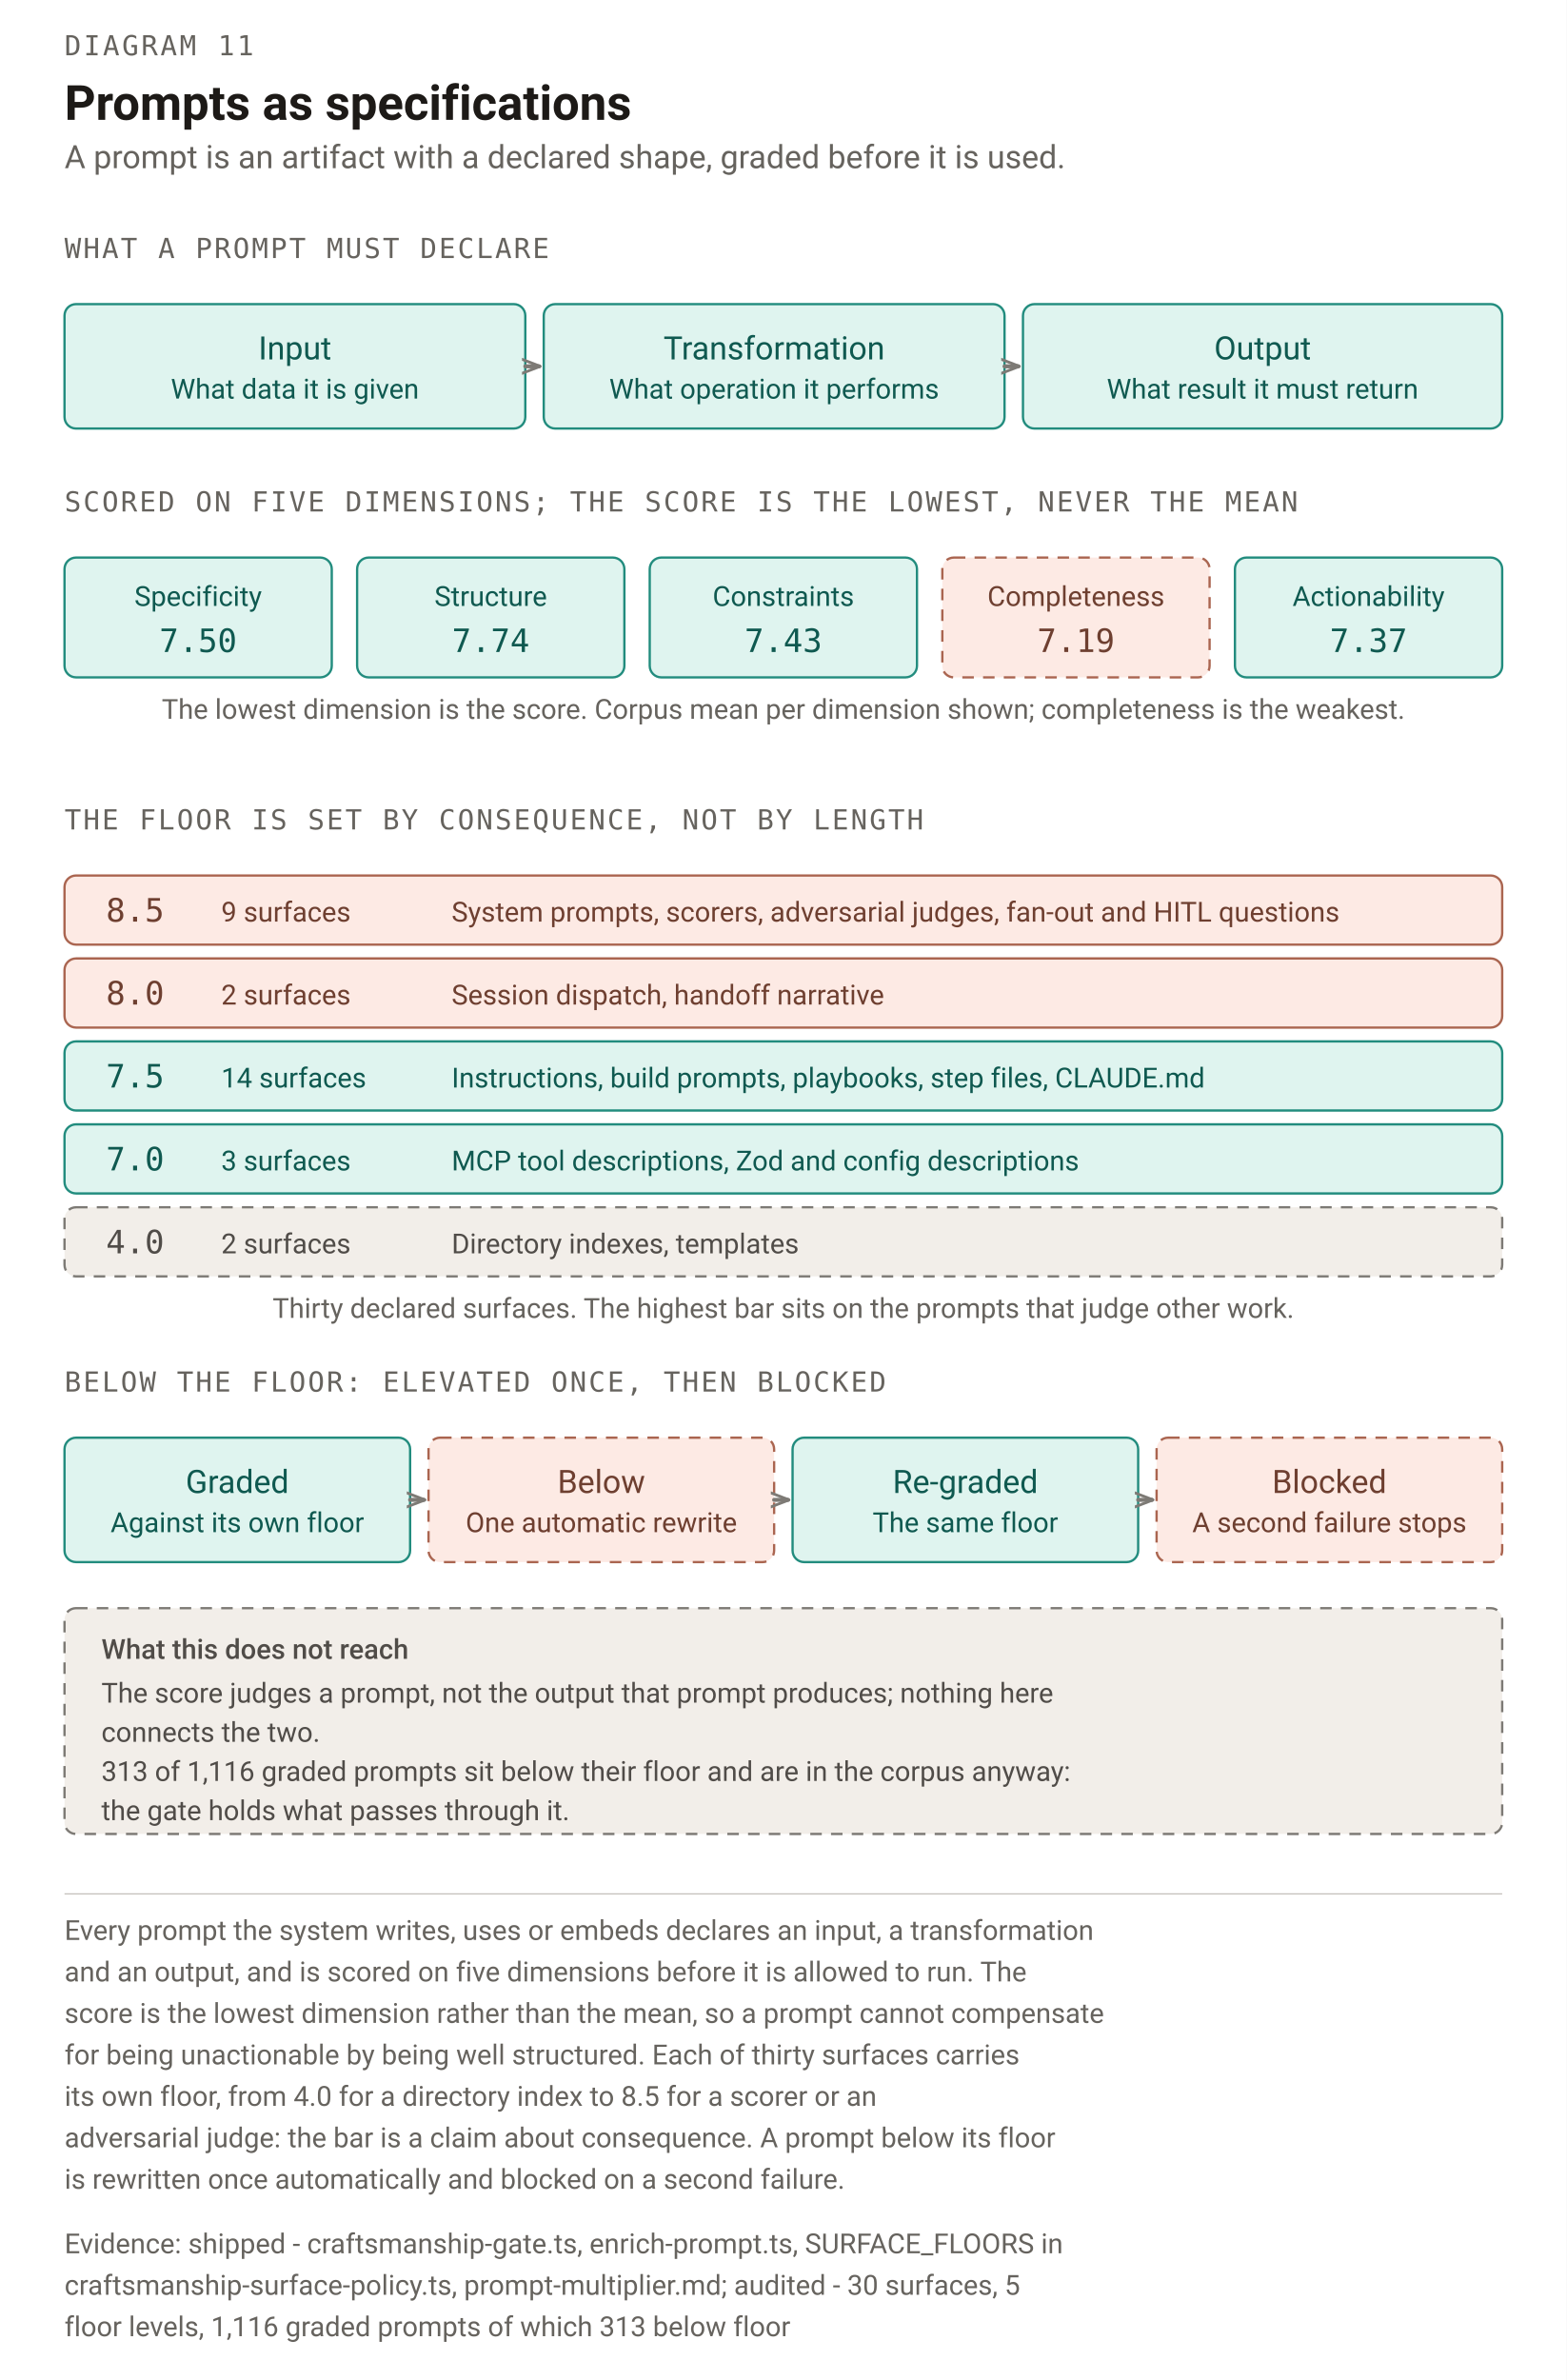
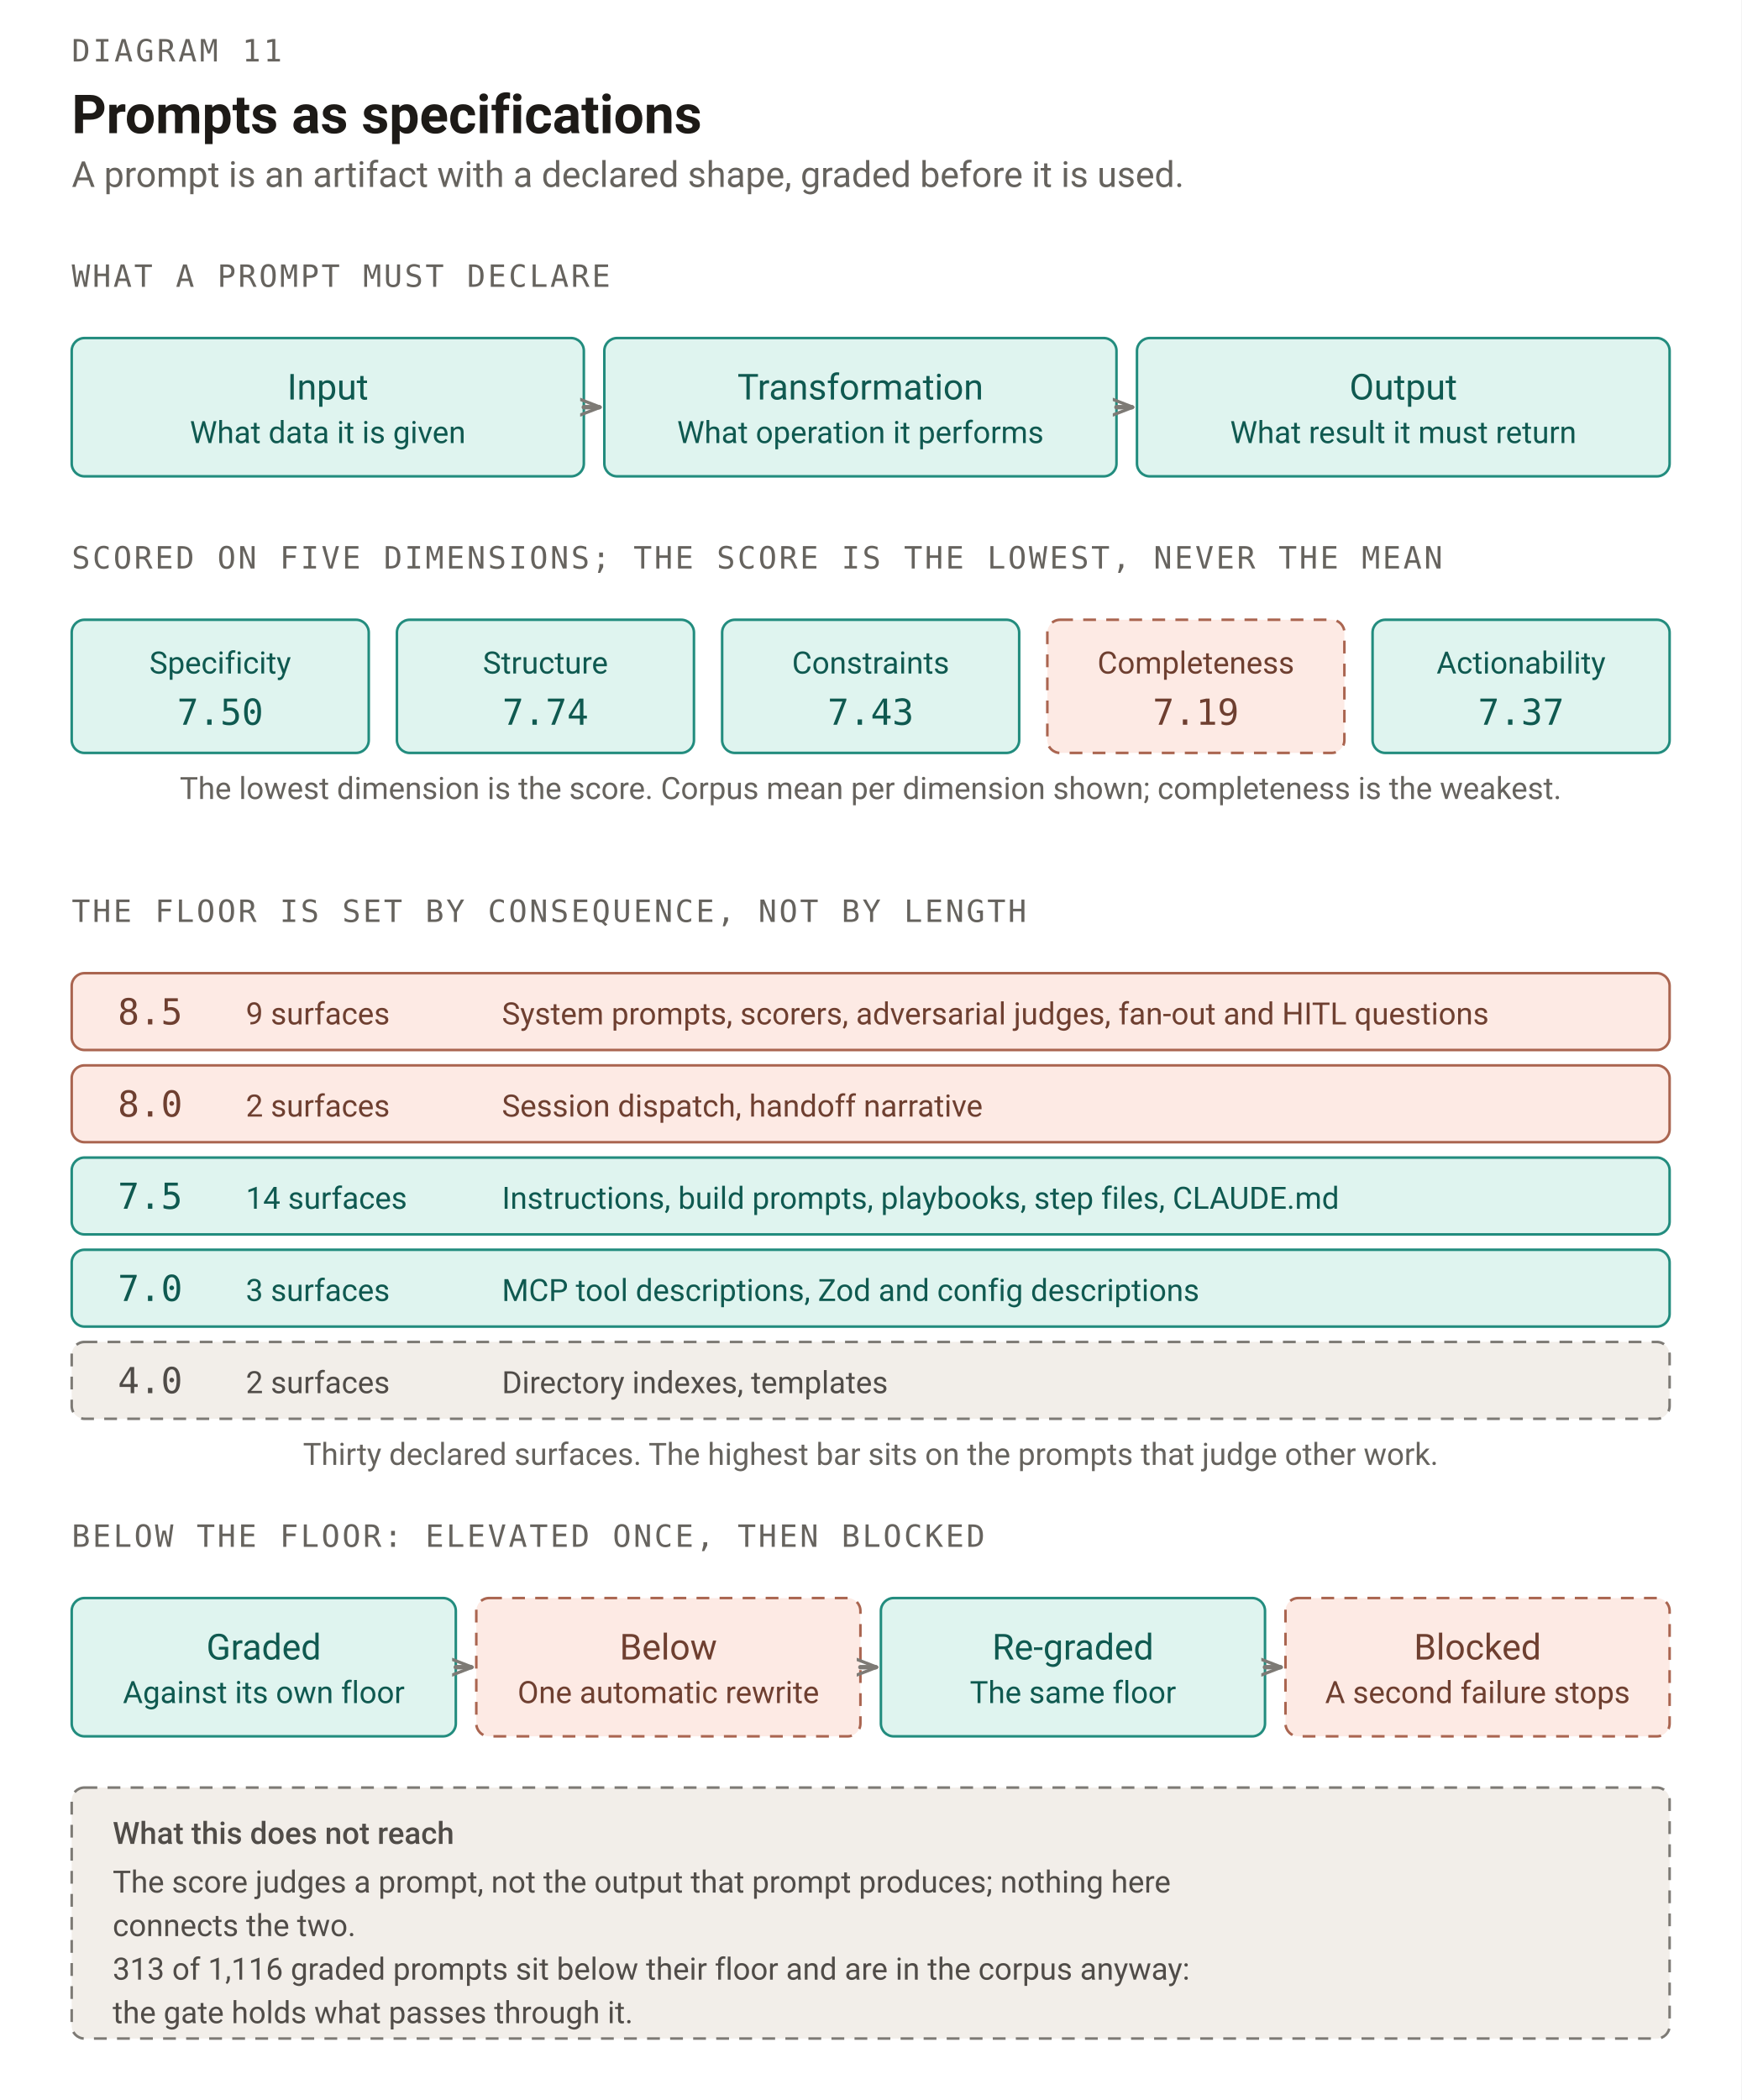
- <svg xmlns="http://www.w3.org/2000/svg" viewBox="0 0 680 1033" width="100%" role="img" aria-label="Prompts as specifications. A prompt is an artifact with a declared shape, graded before it is used.">
+ <svg xmlns="http://www.w3.org/2000/svg" viewBox="0 0 680 820" width="100%" role="img" aria-label="Prompts as specifications. A prompt is an artifact with a declared shape, graded before it is used.">
  <style>text{font-family:system-ui,-apple-system,'Segoe UI',Roboto,'Helvetica Neue',sans-serif}text.mono{font-family:ui-monospace,'SFMono-Regular','Cascadia Mono','Segoe UI Mono','DejaVu Sans Mono','Liberation Mono',monospace}.num{font-variant-numeric:tabular-nums}@media (prefers-color-scheme:dark){.teal-f{fill:#122925;stroke:#61c2b2}.teal-o{stroke:#61c2b2}.teal-t{fill:#bee8e0}.teal-m{fill:#61c2b2}.teal-h{stroke:#32a091}.purple-f{fill:#242232;stroke:#ada4e6}.purple-o{stroke:#ada4e6}.purple-t{fill:#dddafb}.purple-m{fill:#ada4e6}.purple-h{stroke:#8b81c5}.coral-f{fill:#311f19;stroke:#e39982}.coral-o{stroke:#e39982}.coral-t{fill:#fad5c9}.coral-m{fill:#e39982}.coral-h{stroke:#c0765f}.gray-f{fill:#262421;stroke:#b1ada8}.gray-o{stroke:#b1ada8}.gray-t{fill:#e1ddd8}.gray-m{fill:#b1ada8}.gray-h{stroke:#8f8b87}.surface{fill:#0d0b08}.ink{fill:#ebe7e2}.mute{fill:#dbd7d2}.rule{stroke:#5b5753}}[data-theme=dark] .teal-f{fill:#122925;stroke:#61c2b2}[data-theme=dark] .teal-o{stroke:#61c2b2}[data-theme=dark] .teal-t{fill:#bee8e0}[data-theme=dark] .teal-m{fill:#61c2b2}[data-theme=dark] .teal-h{stroke:#32a091}[data-theme=dark] .purple-f{fill:#242232;stroke:#ada4e6}[data-theme=dark] .purple-o{stroke:#ada4e6}[data-theme=dark] .purple-t{fill:#dddafb}[data-theme=dark] .purple-m{fill:#ada4e6}[data-theme=dark] .purple-h{stroke:#8b81c5}[data-theme=dark] .coral-f{fill:#311f19;stroke:#e39982}[data-theme=dark] .coral-o{stroke:#e39982}[data-theme=dark] .coral-t{fill:#fad5c9}[data-theme=dark] .coral-m{fill:#e39982}[data-theme=dark] .coral-h{stroke:#c0765f}[data-theme=dark] .gray-f{fill:#262421;stroke:#b1ada8}[data-theme=dark] .gray-o{stroke:#b1ada8}[data-theme=dark] .gray-t{fill:#e1ddd8}[data-theme=dark] .gray-m{fill:#b1ada8}[data-theme=dark] .gray-h{stroke:#8f8b87}[data-theme=dark] .surface{fill:#0d0b08}[data-theme=dark] .ink{fill:#ebe7e2}[data-theme=dark] .mute{fill:#dbd7d2}[data-theme=dark] .rule{stroke:#5b5753}[data-theme=light] .teal-f{fill:#dff4ef;stroke:#228c7e}[data-theme=light] .teal-o{stroke:#228c7e}[data-theme=light] .teal-t{fill:#0f5950}[data-theme=light] .teal-m{fill:#228c7e}[data-theme=light] .teal-h{stroke:#32a091}[data-theme=light] .purple-f{fill:#eeecfd;stroke:#7a70af}[data-theme=light] .purple-o{stroke:#7a70af}[data-theme=light] .purple-t{fill:#4d4671}[data-theme=light] .purple-m{fill:#7a70af}[data-theme=light] .purple-h{stroke:#8b81c5}[data-theme=light] .coral-f{fill:#fdeae4;stroke:#aa6550}[data-theme=light] .coral-o{stroke:#aa6550}[data-theme=light] .coral-t{fill:#6e3f30}[data-theme=light] .coral-m{fill:#aa6550}[data-theme=light] .coral-h{stroke:#c0765f}[data-theme=light] .gray-f{fill:#f2eee9;stroke:#7d7a75}[data-theme=light] .gray-o{stroke:#7d7a75}[data-theme=light] .gray-t{fill:#504c48}[data-theme=light] .gray-m{fill:#7d7a75}[data-theme=light] .gray-h{stroke:#8f8b87}[data-theme=light] .surface{fill:#ffffff}[data-theme=light] .ink{fill:#1d1a17}[data-theme=light] .mute{fill:#66635e}[data-theme=light] .rule{stroke:#c1bdb8}</style>
  <defs>
    <marker id="ar-teal" viewBox="0 0 10 10" refX="8.5" refY="5" markerWidth="5" markerHeight="5" orient="auto-start-reverse">
      <path d="M0,1.5 L9,5 L0,8.5" fill="none" stroke="#228c7e" stroke-width="1.4" stroke-linecap="round" stroke-linejoin="round" class="teal-o" />
    </marker>
    <marker id="ar-purple" viewBox="0 0 10 10" refX="8.5" refY="5" markerWidth="5" markerHeight="5" orient="auto-start-reverse">
      <path d="M0,1.5 L9,5 L0,8.5" fill="none" stroke="#7a70af" stroke-width="1.4" stroke-linecap="round" stroke-linejoin="round" class="purple-o" />
    </marker>
    <marker id="ar-coral" viewBox="0 0 10 10" refX="8.5" refY="5" markerWidth="5" markerHeight="5" orient="auto-start-reverse">
      <path d="M0,1.5 L9,5 L0,8.5" fill="none" stroke="#aa6550" stroke-width="1.4" stroke-linecap="round" stroke-linejoin="round" class="coral-o" />
    </marker>
    <marker id="ar-gray" viewBox="0 0 10 10" refX="8.5" refY="5" markerWidth="5" markerHeight="5" orient="auto-start-reverse">
      <path d="M0,1.5 L9,5 L0,8.5" fill="none" stroke="#7d7a75" stroke-width="1.4" stroke-linecap="round" stroke-linejoin="round" class="gray-o" />
    </marker>
  </defs>
-   <rect x="0" y="0" width="680" height="1033" fill="#ffffff" class="surface" />
+   <rect x="0" y="0" width="680" height="820" fill="#ffffff" class="surface" />
  <text x="28" y="24" font-size="12" fill="#66635e" letter-spacing="1.1" class="mute mono">DIAGRAM 11</text>
  <text x="28" y="52" font-size="21" fill="#1d1a17" font-weight="600" class="ink">Prompts as specifications</text>
  <text x="28" y="73" font-size="14" fill="#66635e" class="mute">A prompt is an artifact with a declared shape, graded before it is used.</text>
  <text x="28" y="112" font-size="12" fill="#66635e" font-weight="500" letter-spacing="0.9" class="mute mono">WHAT A PROMPT MUST DECLARE</text>
  <rect x="28" y="132" width="200" height="54" rx="5" fill="#dff4ef" stroke="#228c7e" stroke-width="1.0" class="teal-f" />
  <text x="128.0" y="156.0" font-size="14" fill="#0f5950" text-anchor="middle" class="teal-t">Input</text>
  <text x="128.0" y="173.0" font-size="12" fill="#0f5950" text-anchor="middle" class="teal-t">What data it is given</text>
  <rect x="236" y="132" width="200" height="54" rx="5" fill="#dff4ef" stroke="#228c7e" stroke-width="1.0" class="teal-f" />
  <text x="336.0" y="156.0" font-size="14" fill="#0f5950" text-anchor="middle" class="teal-t">Transformation</text>
  <text x="336.0" y="173.0" font-size="12" fill="#0f5950" text-anchor="middle" class="teal-t">What operation it performs</text>
  <rect x="444" y="132" width="208" height="54" rx="5" fill="#dff4ef" stroke="#228c7e" stroke-width="1.0" class="teal-f" />
  <text x="548.0" y="156.0" font-size="14" fill="#0f5950" text-anchor="middle" class="teal-t">Output</text>
  <text x="548.0" y="173.0" font-size="12" fill="#0f5950" text-anchor="middle" class="teal-t">What result it must return</text>
  <line x1="228" y1="159" x2="234" y2="159" stroke="#7d7a75" stroke-width="1.75" stroke-linecap="round" marker-end="url(#ar-gray)" class="gray-o" />
  <line x1="436" y1="159" x2="442" y2="159" stroke="#7d7a75" stroke-width="1.75" stroke-linecap="round" marker-end="url(#ar-gray)" class="gray-o" />
  <text x="28" y="222" font-size="12" fill="#66635e" font-weight="500" letter-spacing="0.9" class="mute mono">SCORED ON FIVE DIMENSIONS; THE SCORE IS THE LOWEST, NEVER THE MEAN</text>
  <rect x="28" y="242" width="116" height="52" rx="5" fill="#dff4ef" stroke="#228c7e" stroke-width="1.0" class="teal-f" />
  <text x="86.0" y="263" font-size="12" fill="#0f5950" text-anchor="middle" class="teal-t">Specificity</text>
  <text x="86.0" y="283" font-size="14" fill="#0f5950" text-anchor="middle" font-weight="500" class="teal-t mono">7.50</text>
  <rect x="155" y="242" width="116" height="52" rx="5" fill="#dff4ef" stroke="#228c7e" stroke-width="1.0" class="teal-f" />
  <text x="213.0" y="263" font-size="12" fill="#0f5950" text-anchor="middle" class="teal-t">Structure</text>
  <text x="213.0" y="283" font-size="14" fill="#0f5950" text-anchor="middle" font-weight="500" class="teal-t mono">7.74</text>
  <rect x="282" y="242" width="116" height="52" rx="5" fill="#dff4ef" stroke="#228c7e" stroke-width="1.0" class="teal-f" />
  <text x="340.0" y="263" font-size="12" fill="#0f5950" text-anchor="middle" class="teal-t">Constraints</text>
  <text x="340.0" y="283" font-size="14" fill="#0f5950" text-anchor="middle" font-weight="500" class="teal-t mono">7.43</text>
  <rect x="409" y="242" width="116" height="52" rx="5" fill="#fdeae4" stroke="#aa6550" stroke-width="1.0" stroke-dasharray="5 4" class="coral-f" />
  <text x="467.0" y="263" font-size="12" fill="#6e3f30" text-anchor="middle" class="coral-t">Completeness</text>
  <text x="467.0" y="283" font-size="14" fill="#6e3f30" text-anchor="middle" font-weight="500" class="coral-t mono">7.19</text>
  <rect x="536" y="242" width="116" height="52" rx="5" fill="#dff4ef" stroke="#228c7e" stroke-width="1.0" class="teal-f" />
  <text x="594.0" y="263" font-size="12" fill="#0f5950" text-anchor="middle" class="teal-t">Actionability</text>
  <text x="594.0" y="283" font-size="14" fill="#0f5950" text-anchor="middle" font-weight="500" class="teal-t mono">7.37</text>
  <text x="340" y="312" font-size="12" fill="#66635e" text-anchor="middle" class="mute">The lowest dimension is the score. Corpus mean per dimension shown; completeness is the weakest.</text>
  <text x="28" y="360" font-size="12" fill="#66635e" font-weight="500" letter-spacing="0.9" class="mute mono">THE FLOOR IS SET BY CONSEQUENCE, NOT BY LENGTH</text>
  <rect x="28" y="380" width="624" height="30" rx="5" fill="#fdeae4" stroke="#aa6550" stroke-width="1.0" class="coral-f" />
  <text x="46" y="400" font-size="14" fill="#6e3f30" font-weight="500" class="coral-t mono">8.5</text>
  <text x="96" y="400" font-size="12" fill="#6e3f30" class="coral-t">9 surfaces</text>
  <text x="196" y="400" font-size="12" fill="#6e3f30" class="coral-t">System prompts, scorers, adversarial judges, fan-out and HITL questions</text>
  <rect x="28" y="416" width="624" height="30" rx="5" fill="#fdeae4" stroke="#aa6550" stroke-width="1.0" class="coral-f" />
  <text x="46" y="436" font-size="14" fill="#6e3f30" font-weight="500" class="coral-t mono">8.0</text>
  <text x="96" y="436" font-size="12" fill="#6e3f30" class="coral-t">2 surfaces</text>
  <text x="196" y="436" font-size="12" fill="#6e3f30" class="coral-t">Session dispatch, handoff narrative</text>
  <rect x="28" y="452" width="624" height="30" rx="5" fill="#dff4ef" stroke="#228c7e" stroke-width="1.0" class="teal-f" />
  <text x="46" y="472" font-size="14" fill="#0f5950" font-weight="500" class="teal-t mono">7.5</text>
  <text x="96" y="472" font-size="12" fill="#0f5950" class="teal-t">14 surfaces</text>
  <text x="196" y="472" font-size="12" fill="#0f5950" class="teal-t">Instructions, build prompts, playbooks, step files, CLAUDE.md</text>
  <rect x="28" y="488" width="624" height="30" rx="5" fill="#dff4ef" stroke="#228c7e" stroke-width="1.0" class="teal-f" />
  <text x="46" y="508" font-size="14" fill="#0f5950" font-weight="500" class="teal-t mono">7.0</text>
  <text x="96" y="508" font-size="12" fill="#0f5950" class="teal-t">3 surfaces</text>
  <text x="196" y="508" font-size="12" fill="#0f5950" class="teal-t">MCP tool descriptions, Zod and config descriptions</text>
  <rect x="28" y="524" width="624" height="30" rx="5" fill="#f2eee9" stroke="#7d7a75" stroke-width="1.0" stroke-dasharray="5 4" class="gray-f" />
  <text x="46" y="544" font-size="14" fill="#504c48" font-weight="500" class="gray-t mono">4.0</text>
  <text x="96" y="544" font-size="12" fill="#504c48" class="gray-t">2 surfaces</text>
  <text x="196" y="544" font-size="12" fill="#504c48" class="gray-t">Directory indexes, templates</text>
  <text x="340" y="572" font-size="12" fill="#66635e" text-anchor="middle" class="mute">Thirty declared surfaces. The highest bar sits on the prompts that judge other work.</text>
  <text x="28" y="604" font-size="12" fill="#66635e" font-weight="500" letter-spacing="0.9" class="mute mono">BELOW THE FLOOR: ELEVATED ONCE, THEN BLOCKED</text>
  <rect x="28" y="624" width="150" height="54" rx="5" fill="#dff4ef" stroke="#228c7e" stroke-width="1.0" class="teal-f" />
  <text x="103.0" y="648.0" font-size="14" fill="#0f5950" text-anchor="middle" class="teal-t">Graded</text>
  <text x="103.0" y="665.0" font-size="12" fill="#0f5950" text-anchor="middle" class="teal-t">Against its own floor</text>
  <rect x="186" y="624" width="150" height="54" rx="5" fill="#fdeae4" stroke="#aa6550" stroke-width="1.0" stroke-dasharray="5 4" class="coral-f" />
  <text x="261.0" y="648.0" font-size="14" fill="#6e3f30" text-anchor="middle" class="coral-t">Below</text>
  <text x="261.0" y="665.0" font-size="12" fill="#6e3f30" text-anchor="middle" class="coral-t">One automatic rewrite</text>
  <rect x="344" y="624" width="150" height="54" rx="5" fill="#dff4ef" stroke="#228c7e" stroke-width="1.0" class="teal-f" />
  <text x="419.0" y="648.0" font-size="14" fill="#0f5950" text-anchor="middle" class="teal-t">Re-graded</text>
  <text x="419.0" y="665.0" font-size="12" fill="#0f5950" text-anchor="middle" class="teal-t">The same floor</text>
  <rect x="502" y="624" width="150" height="54" rx="5" fill="#fdeae4" stroke="#aa6550" stroke-width="1.0" stroke-dasharray="5 4" class="coral-f" />
  <text x="577.0" y="648.0" font-size="14" fill="#6e3f30" text-anchor="middle" class="coral-t">Blocked</text>
  <text x="577.0" y="665.0" font-size="12" fill="#6e3f30" text-anchor="middle" class="coral-t">A second failure stops</text>
  <line x1="178" y1="651" x2="184" y2="651" stroke="#7d7a75" stroke-width="1.75" stroke-linecap="round" marker-end="url(#ar-gray)" class="gray-o" />
  <line x1="336" y1="651" x2="342" y2="651" stroke="#7d7a75" stroke-width="1.75" stroke-linecap="round" marker-end="url(#ar-gray)" class="gray-o" />
  <line x1="494" y1="651" x2="500" y2="651" stroke="#7d7a75" stroke-width="1.75" stroke-linecap="round" marker-end="url(#ar-gray)" class="gray-o" />
  <rect x="28" y="698" width="624" height="98" rx="5" fill="#f2eee9" stroke="#7d7a75" stroke-width="1.0" stroke-dasharray="5 4" class="gray-f" />
  <text x="44" y="720" font-size="12" fill="#504c48" font-weight="500" class="gray-t">What this does not reach</text>
  <text x="44" y="739" font-size="12" fill="#504c48" class="gray-t">The score judges a prompt, not the output that prompt produces; nothing here</text>
  <text x="44" y="756" font-size="12" fill="#504c48" class="gray-t">connects the two.</text>
  <text x="44" y="773" font-size="12" fill="#504c48" class="gray-t">313 of 1,116 graded prompts sit below their floor and are in the corpus anyway:</text>
  <text x="44" y="790" font-size="12" fill="#504c48" class="gray-t">the gate holds what passes through it.</text>
-   <line x1="28" y1="822" x2="652" y2="822" stroke="#c1bdb8" stroke-width="0.5" class="rule" />
-   <text x="28" y="842" font-size="12" fill="#66635e" class="mute">Every prompt the system writes, uses or embeds declares an input, a transformation</text>
-   <text x="28" y="860" font-size="12" fill="#66635e" class="mute">and an output, and is scored on five dimensions before it is allowed to run. The</text>
-   <text x="28" y="878" font-size="12" fill="#66635e" class="mute">score is the lowest dimension rather than the mean, so a prompt cannot compensate</text>
-   <text x="28" y="896" font-size="12" fill="#66635e" class="mute">for being unactionable by being well structured. Each of thirty surfaces carries</text>
-   <text x="28" y="914" font-size="12" fill="#66635e" class="mute">its own floor, from 4.0 for a directory index to 8.5 for a scorer or an</text>
-   <text x="28" y="932" font-size="12" fill="#66635e" class="mute">adversarial judge: the bar is a claim about consequence. A prompt below its floor</text>
-   <text x="28" y="950" font-size="12" fill="#66635e" class="mute">is rewritten once automatically and blocked on a second failure.</text>
-   <text x="28" y="978" font-size="12" fill="#66635e" class="mute">Evidence: shipped - craftsmanship-gate.ts, enrich-prompt.ts, SURFACE_FLOORS in</text>
-   <text x="28" y="996" font-size="12" fill="#66635e" class="mute">craftsmanship-surface-policy.ts, prompt-multiplier.md; audited - 30 surfaces, 5</text>
-   <text x="28" y="1014" font-size="12" fill="#66635e" class="mute">floor levels, 1,116 graded prompts of which 313 below floor</text>
</svg>
